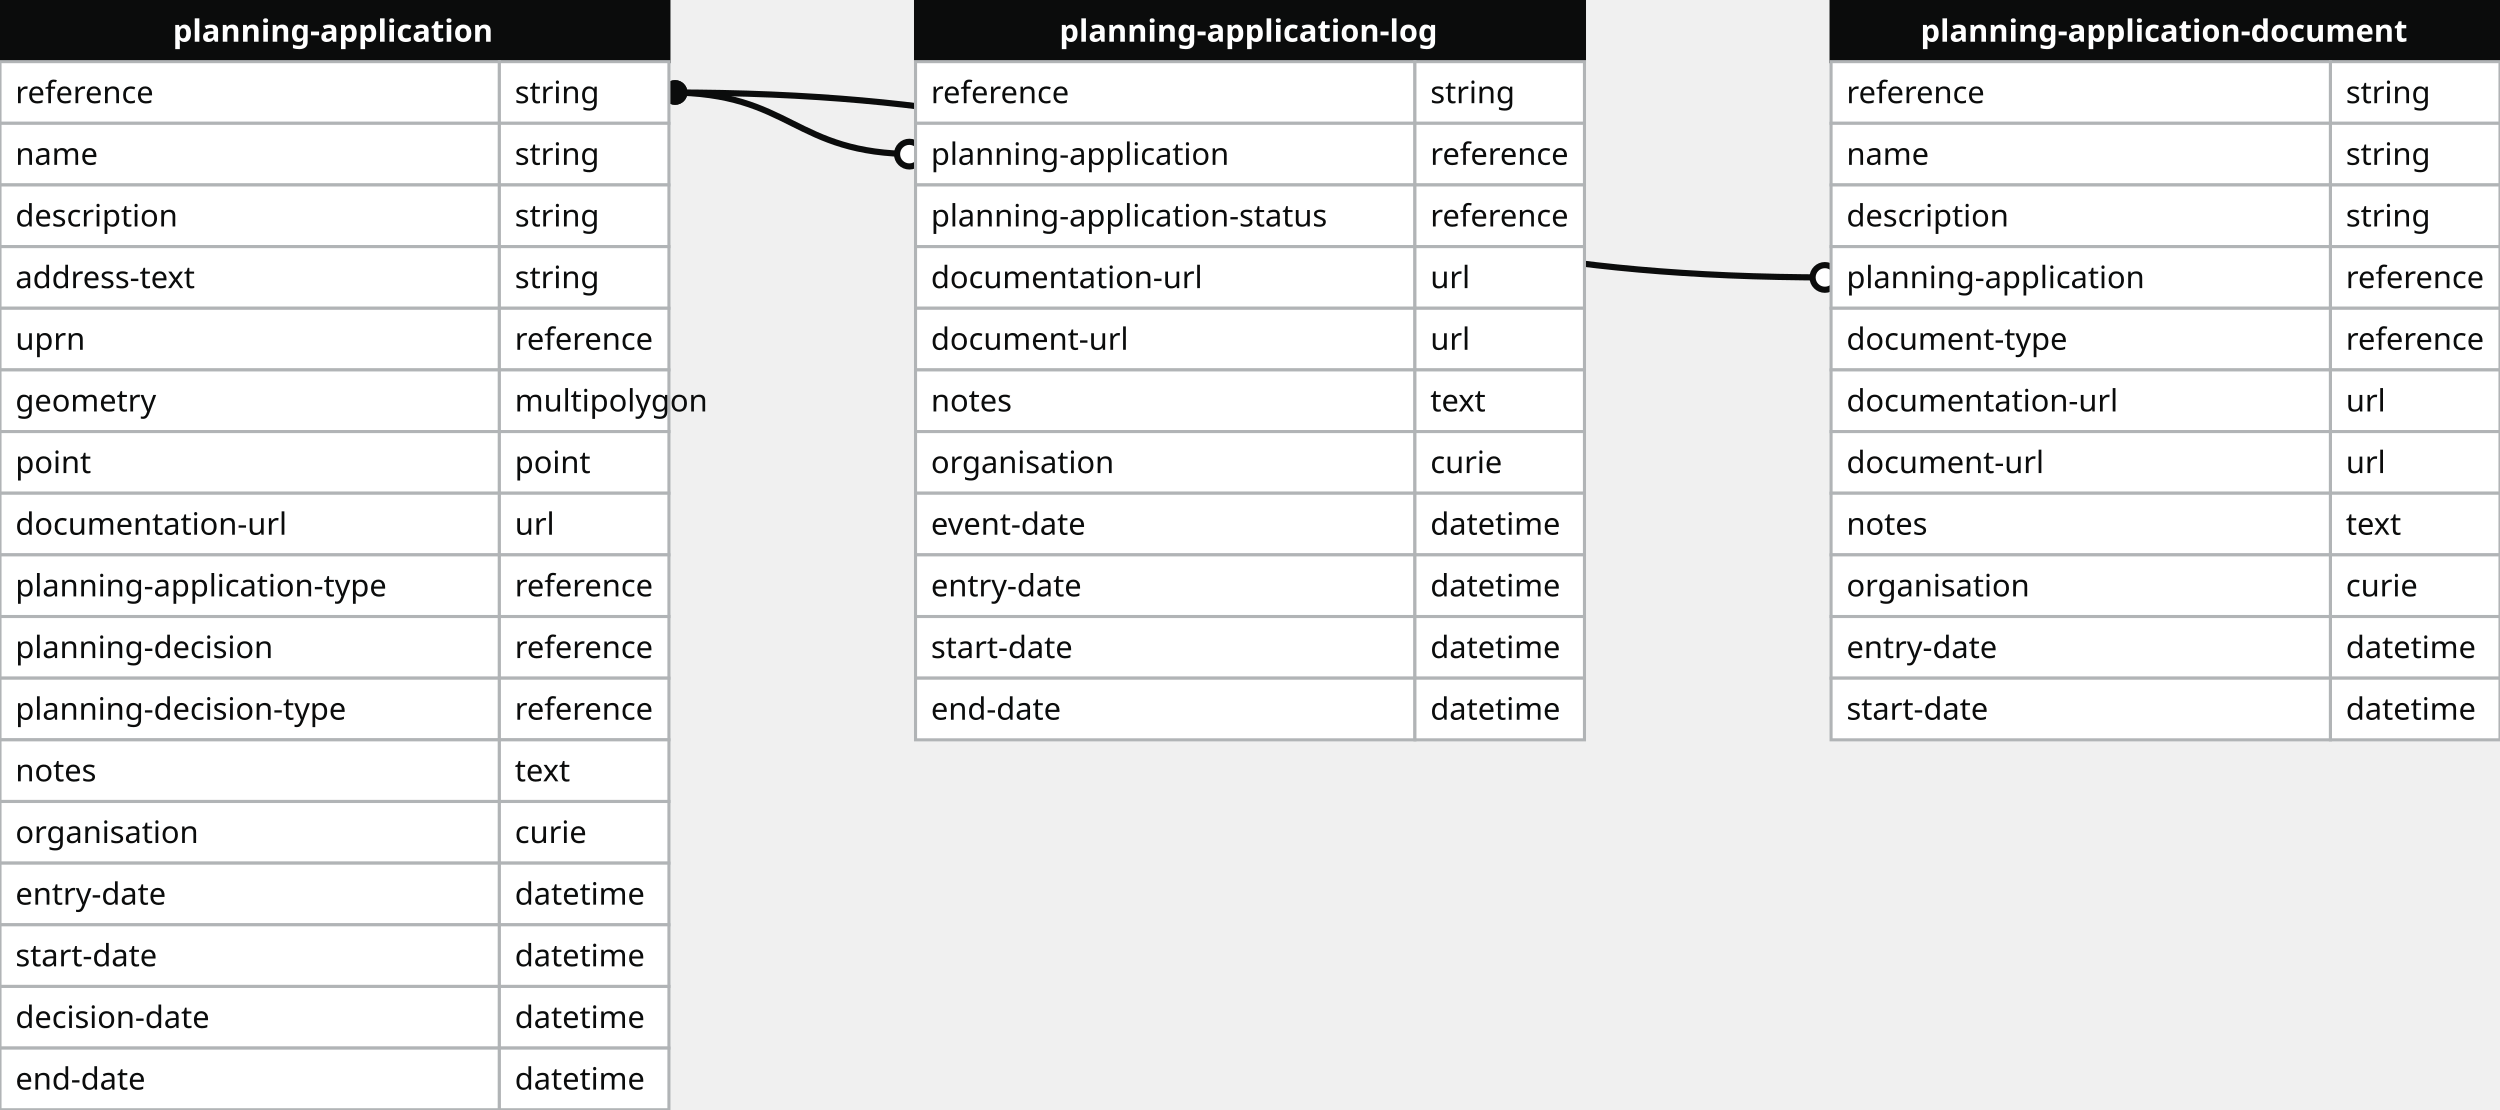
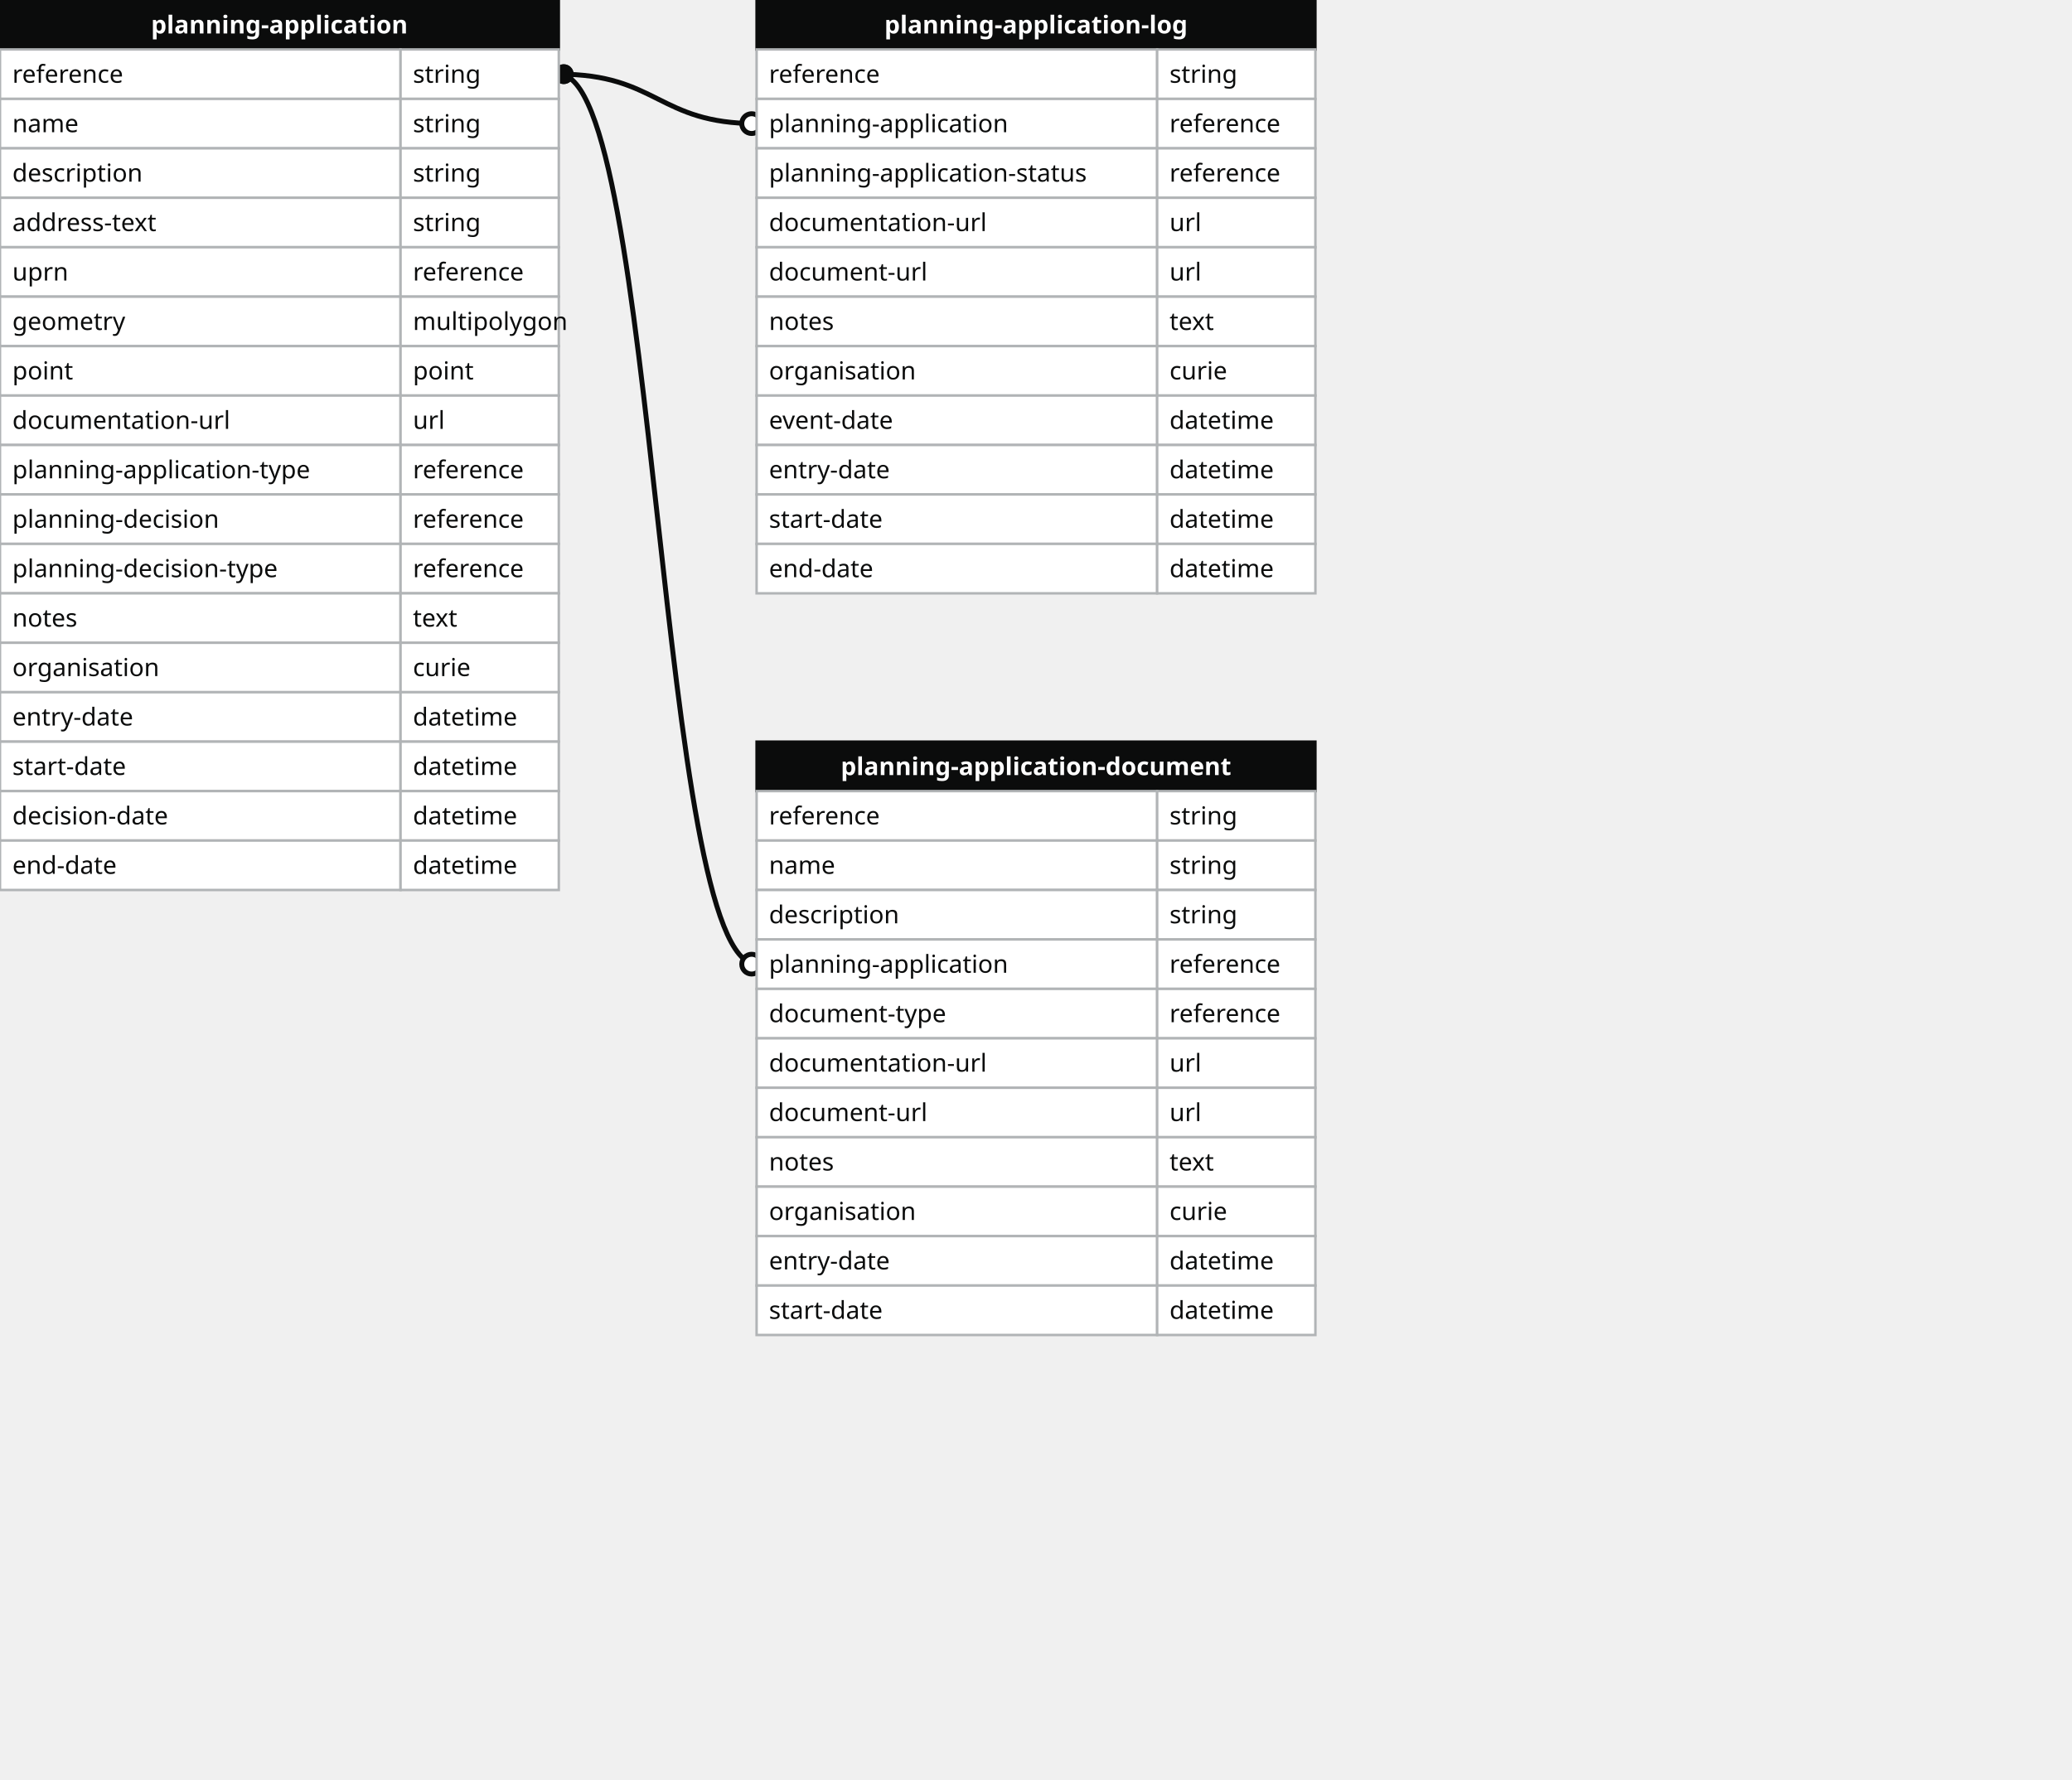
- <svg xmlns="http://www.w3.org/2000/svg" width="811" height="360">
+ <svg xmlns="http://www.w3.org/2000/svg" width="838" height="720">
  <defs>
    <style>
    text{font-family:sans-serif; font-size:10px; dominant-baseline:middle;}
    text.name{fill:#fff;font-weight:700;text-anchor:middle}
    rect.name{fill:#0b0c0c; stroke:#0b0c0c;}
    rect{fill:#fff;stroke:#b1b4b6;}
    text.field{fill:#0b0c0c;}
    text.datatype{fill:#0b0c0c;}
    .line{stroke:#0b0c0c;}
    </style>
    <marker id="start-dot" markerWidth="6" markerHeight="6" refX="4" refY="3" markerUnits="strokeWidth">
      <circle cx="3" cy="3" r="2" fill="#fff" stroke="#0b0c0c" />
    </marker>
    <marker id="end-dot" markerWidth="6" markerHeight="6" refX="2" refY="3" markerUnits="strokeWidth">
      <circle cx="3" cy="3" r="2" fill="#0b0c0c" />
    </marker>
  </defs>
-   <path class="line" fill="none" stroke-width="2" marker-start="url(#start-dot)" marker-end="url(#end-dot)" d="M 297 50 C 257.0 50 257.0 30 217 30" />
-   <path class="line" fill="none" stroke-width="2" marker-start="url(#start-dot)" marker-end="url(#end-dot)" d="M 594 90 C 405.5 90 405.5 30 217 30" />
+   <path class="line" fill="none" stroke-width="2" marker-start="url(#start-dot)" marker-end="url(#end-dot)" d="M 306 50 C 266.0 50 266.0 30 226 30" />
+   <path class="line" fill="none" stroke-width="2" marker-start="url(#start-dot)" marker-end="url(#end-dot)" d="M 306 390 C 266.0 390 266.0 30 226 30" />
  <g>
-     <rect x="0" y="0" width="217" height="20" class="name" />
-     <text x="108" y="10" class="name">planning-application</text>
+     <rect x="0" y="0" width="226" height="20" class="name" />
+     <text x="113" y="10" class="name">planning-application</text>
    <rect x="0" y="20" width="162" height="20" class="field" />
-     <rect x="162" y="20" width="55" height="20" class="datatype" />
+     <rect x="162" y="20" width="64" height="20" class="datatype" />
    <text x="5" y="30" class="field">reference</text>
    <text x="167" y="30" class="datatype">string</text>
    <rect x="0" y="40" width="162" height="20" class="field" />
-     <rect x="162" y="40" width="55" height="20" class="datatype" />
+     <rect x="162" y="40" width="64" height="20" class="datatype" />
    <text x="5" y="50" class="field">name</text>
    <text x="167" y="50" class="datatype">string</text>
    <rect x="0" y="60" width="162" height="20" class="field" />
-     <rect x="162" y="60" width="55" height="20" class="datatype" />
+     <rect x="162" y="60" width="64" height="20" class="datatype" />
    <text x="5" y="70" class="field">description</text>
    <text x="167" y="70" class="datatype">string</text>
    <rect x="0" y="80" width="162" height="20" class="field" />
-     <rect x="162" y="80" width="55" height="20" class="datatype" />
+     <rect x="162" y="80" width="64" height="20" class="datatype" />
    <text x="5" y="90" class="field">address-text</text>
    <text x="167" y="90" class="datatype">string</text>
    <rect x="0" y="100" width="162" height="20" class="field" />
-     <rect x="162" y="100" width="55" height="20" class="datatype" />
+     <rect x="162" y="100" width="64" height="20" class="datatype" />
    <text x="5" y="110" class="field">uprn</text>
    <text x="167" y="110" class="datatype">reference</text>
    <rect x="0" y="120" width="162" height="20" class="field" />
-     <rect x="162" y="120" width="55" height="20" class="datatype" />
+     <rect x="162" y="120" width="64" height="20" class="datatype" />
    <text x="5" y="130" class="field">geometry</text>
    <text x="167" y="130" class="datatype">multipolygon</text>
    <rect x="0" y="140" width="162" height="20" class="field" />
-     <rect x="162" y="140" width="55" height="20" class="datatype" />
+     <rect x="162" y="140" width="64" height="20" class="datatype" />
    <text x="5" y="150" class="field">point</text>
    <text x="167" y="150" class="datatype">point</text>
    <rect x="0" y="160" width="162" height="20" class="field" />
-     <rect x="162" y="160" width="55" height="20" class="datatype" />
+     <rect x="162" y="160" width="64" height="20" class="datatype" />
    <text x="5" y="170" class="field">documentation-url</text>
    <text x="167" y="170" class="datatype">url</text>
    <rect x="0" y="180" width="162" height="20" class="field" />
-     <rect x="162" y="180" width="55" height="20" class="datatype" />
+     <rect x="162" y="180" width="64" height="20" class="datatype" />
    <text x="5" y="190" class="field">planning-application-type</text>
    <text x="167" y="190" class="datatype">reference</text>
    <rect x="0" y="200" width="162" height="20" class="field" />
-     <rect x="162" y="200" width="55" height="20" class="datatype" />
+     <rect x="162" y="200" width="64" height="20" class="datatype" />
    <text x="5" y="210" class="field">planning-decision</text>
    <text x="167" y="210" class="datatype">reference</text>
    <rect x="0" y="220" width="162" height="20" class="field" />
-     <rect x="162" y="220" width="55" height="20" class="datatype" />
+     <rect x="162" y="220" width="64" height="20" class="datatype" />
    <text x="5" y="230" class="field">planning-decision-type</text>
    <text x="167" y="230" class="datatype">reference</text>
    <rect x="0" y="240" width="162" height="20" class="field" />
-     <rect x="162" y="240" width="55" height="20" class="datatype" />
+     <rect x="162" y="240" width="64" height="20" class="datatype" />
    <text x="5" y="250" class="field">notes</text>
    <text x="167" y="250" class="datatype">text</text>
    <rect x="0" y="260" width="162" height="20" class="field" />
-     <rect x="162" y="260" width="55" height="20" class="datatype" />
+     <rect x="162" y="260" width="64" height="20" class="datatype" />
    <text x="5" y="270" class="field">organisation</text>
    <text x="167" y="270" class="datatype">curie</text>
    <rect x="0" y="280" width="162" height="20" class="field" />
-     <rect x="162" y="280" width="55" height="20" class="datatype" />
+     <rect x="162" y="280" width="64" height="20" class="datatype" />
    <text x="5" y="290" class="field">entry-date</text>
    <text x="167" y="290" class="datatype">datetime</text>
    <rect x="0" y="300" width="162" height="20" class="field" />
-     <rect x="162" y="300" width="55" height="20" class="datatype" />
+     <rect x="162" y="300" width="64" height="20" class="datatype" />
    <text x="5" y="310" class="field">start-date</text>
    <text x="167" y="310" class="datatype">datetime</text>
    <rect x="0" y="320" width="162" height="20" class="field" />
-     <rect x="162" y="320" width="55" height="20" class="datatype" />
+     <rect x="162" y="320" width="64" height="20" class="datatype" />
    <text x="5" y="330" class="field">decision-date</text>
    <text x="167" y="330" class="datatype">datetime</text>
    <rect x="0" y="340" width="162" height="20" class="field" />
-     <rect x="162" y="340" width="55" height="20" class="datatype" />
+     <rect x="162" y="340" width="64" height="20" class="datatype" />
    <text x="5" y="350" class="field">end-date</text>
    <text x="167" y="350" class="datatype">datetime</text>
  </g>
  <g>
-     <rect x="297" y="0" width="217" height="20" class="name" />
-     <text x="405" y="10" class="name">planning-application-log</text>
-     <rect x="297" y="20" width="162" height="20" class="field" />
-     <rect x="459" y="20" width="55" height="20" class="datatype" />
-     <text x="302" y="30" class="field">reference</text>
-     <text x="464" y="30" class="datatype">string</text>
-     <rect x="297" y="40" width="162" height="20" class="field" />
-     <rect x="459" y="40" width="55" height="20" class="datatype" />
-     <text x="302" y="50" class="field">planning-application</text>
-     <text x="464" y="50" class="datatype">reference</text>
-     <rect x="297" y="60" width="162" height="20" class="field" />
-     <rect x="459" y="60" width="55" height="20" class="datatype" />
-     <text x="302" y="70" class="field">planning-application-status</text>
-     <text x="464" y="70" class="datatype">reference</text>
-     <rect x="297" y="80" width="162" height="20" class="field" />
-     <rect x="459" y="80" width="55" height="20" class="datatype" />
-     <text x="302" y="90" class="field">documentation-url</text>
-     <text x="464" y="90" class="datatype">url</text>
-     <rect x="297" y="100" width="162" height="20" class="field" />
-     <rect x="459" y="100" width="55" height="20" class="datatype" />
-     <text x="302" y="110" class="field">document-url</text>
-     <text x="464" y="110" class="datatype">url</text>
-     <rect x="297" y="120" width="162" height="20" class="field" />
-     <rect x="459" y="120" width="55" height="20" class="datatype" />
-     <text x="302" y="130" class="field">notes</text>
-     <text x="464" y="130" class="datatype">text</text>
-     <rect x="297" y="140" width="162" height="20" class="field" />
-     <rect x="459" y="140" width="55" height="20" class="datatype" />
-     <text x="302" y="150" class="field">organisation</text>
-     <text x="464" y="150" class="datatype">curie</text>
-     <rect x="297" y="160" width="162" height="20" class="field" />
-     <rect x="459" y="160" width="55" height="20" class="datatype" />
-     <text x="302" y="170" class="field">event-date</text>
-     <text x="464" y="170" class="datatype">datetime</text>
-     <rect x="297" y="180" width="162" height="20" class="field" />
-     <rect x="459" y="180" width="55" height="20" class="datatype" />
-     <text x="302" y="190" class="field">entry-date</text>
-     <text x="464" y="190" class="datatype">datetime</text>
-     <rect x="297" y="200" width="162" height="20" class="field" />
-     <rect x="459" y="200" width="55" height="20" class="datatype" />
-     <text x="302" y="210" class="field">start-date</text>
-     <text x="464" y="210" class="datatype">datetime</text>
-     <rect x="297" y="220" width="162" height="20" class="field" />
-     <rect x="459" y="220" width="55" height="20" class="datatype" />
-     <text x="302" y="230" class="field">end-date</text>
-     <text x="464" y="230" class="datatype">datetime</text>
+     <rect x="306" y="0" width="226" height="20" class="name" />
+     <text x="419" y="10" class="name">planning-application-log</text>
+     <rect x="306" y="20" width="162" height="20" class="field" />
+     <rect x="468" y="20" width="64" height="20" class="datatype" />
+     <text x="311" y="30" class="field">reference</text>
+     <text x="473" y="30" class="datatype">string</text>
+     <rect x="306" y="40" width="162" height="20" class="field" />
+     <rect x="468" y="40" width="64" height="20" class="datatype" />
+     <text x="311" y="50" class="field">planning-application</text>
+     <text x="473" y="50" class="datatype">reference</text>
+     <rect x="306" y="60" width="162" height="20" class="field" />
+     <rect x="468" y="60" width="64" height="20" class="datatype" />
+     <text x="311" y="70" class="field">planning-application-status</text>
+     <text x="473" y="70" class="datatype">reference</text>
+     <rect x="306" y="80" width="162" height="20" class="field" />
+     <rect x="468" y="80" width="64" height="20" class="datatype" />
+     <text x="311" y="90" class="field">documentation-url</text>
+     <text x="473" y="90" class="datatype">url</text>
+     <rect x="306" y="100" width="162" height="20" class="field" />
+     <rect x="468" y="100" width="64" height="20" class="datatype" />
+     <text x="311" y="110" class="field">document-url</text>
+     <text x="473" y="110" class="datatype">url</text>
+     <rect x="306" y="120" width="162" height="20" class="field" />
+     <rect x="468" y="120" width="64" height="20" class="datatype" />
+     <text x="311" y="130" class="field">notes</text>
+     <text x="473" y="130" class="datatype">text</text>
+     <rect x="306" y="140" width="162" height="20" class="field" />
+     <rect x="468" y="140" width="64" height="20" class="datatype" />
+     <text x="311" y="150" class="field">organisation</text>
+     <text x="473" y="150" class="datatype">curie</text>
+     <rect x="306" y="160" width="162" height="20" class="field" />
+     <rect x="468" y="160" width="64" height="20" class="datatype" />
+     <text x="311" y="170" class="field">event-date</text>
+     <text x="473" y="170" class="datatype">datetime</text>
+     <rect x="306" y="180" width="162" height="20" class="field" />
+     <rect x="468" y="180" width="64" height="20" class="datatype" />
+     <text x="311" y="190" class="field">entry-date</text>
+     <text x="473" y="190" class="datatype">datetime</text>
+     <rect x="306" y="200" width="162" height="20" class="field" />
+     <rect x="468" y="200" width="64" height="20" class="datatype" />
+     <text x="311" y="210" class="field">start-date</text>
+     <text x="473" y="210" class="datatype">datetime</text>
+     <rect x="306" y="220" width="162" height="20" class="field" />
+     <rect x="468" y="220" width="64" height="20" class="datatype" />
+     <text x="311" y="230" class="field">end-date</text>
+     <text x="473" y="230" class="datatype">datetime</text>
  </g>
  <g>
-     <rect x="594" y="0" width="217" height="20" class="name" />
-     <text x="702" y="10" class="name">planning-application-document</text>
-     <rect x="594" y="20" width="162" height="20" class="field" />
-     <rect x="756" y="20" width="55" height="20" class="datatype" />
-     <text x="599" y="30" class="field">reference</text>
-     <text x="761" y="30" class="datatype">string</text>
-     <rect x="594" y="40" width="162" height="20" class="field" />
-     <rect x="756" y="40" width="55" height="20" class="datatype" />
-     <text x="599" y="50" class="field">name</text>
-     <text x="761" y="50" class="datatype">string</text>
-     <rect x="594" y="60" width="162" height="20" class="field" />
-     <rect x="756" y="60" width="55" height="20" class="datatype" />
-     <text x="599" y="70" class="field">description</text>
-     <text x="761" y="70" class="datatype">string</text>
-     <rect x="594" y="80" width="162" height="20" class="field" />
-     <rect x="756" y="80" width="55" height="20" class="datatype" />
-     <text x="599" y="90" class="field">planning-application</text>
-     <text x="761" y="90" class="datatype">reference</text>
-     <rect x="594" y="100" width="162" height="20" class="field" />
-     <rect x="756" y="100" width="55" height="20" class="datatype" />
-     <text x="599" y="110" class="field">document-type</text>
-     <text x="761" y="110" class="datatype">reference</text>
-     <rect x="594" y="120" width="162" height="20" class="field" />
-     <rect x="756" y="120" width="55" height="20" class="datatype" />
-     <text x="599" y="130" class="field">documentation-url</text>
-     <text x="761" y="130" class="datatype">url</text>
-     <rect x="594" y="140" width="162" height="20" class="field" />
-     <rect x="756" y="140" width="55" height="20" class="datatype" />
-     <text x="599" y="150" class="field">document-url</text>
-     <text x="761" y="150" class="datatype">url</text>
-     <rect x="594" y="160" width="162" height="20" class="field" />
-     <rect x="756" y="160" width="55" height="20" class="datatype" />
-     <text x="599" y="170" class="field">notes</text>
-     <text x="761" y="170" class="datatype">text</text>
-     <rect x="594" y="180" width="162" height="20" class="field" />
-     <rect x="756" y="180" width="55" height="20" class="datatype" />
-     <text x="599" y="190" class="field">organisation</text>
-     <text x="761" y="190" class="datatype">curie</text>
-     <rect x="594" y="200" width="162" height="20" class="field" />
-     <rect x="756" y="200" width="55" height="20" class="datatype" />
-     <text x="599" y="210" class="field">entry-date</text>
-     <text x="761" y="210" class="datatype">datetime</text>
-     <rect x="594" y="220" width="162" height="20" class="field" />
-     <rect x="756" y="220" width="55" height="20" class="datatype" />
-     <text x="599" y="230" class="field">start-date</text>
-     <text x="761" y="230" class="datatype">datetime</text>
+     <rect x="306" y="300" width="226" height="20" class="name" />
+     <text x="419" y="310" class="name">planning-application-document</text>
+     <rect x="306" y="320" width="162" height="20" class="field" />
+     <rect x="468" y="320" width="64" height="20" class="datatype" />
+     <text x="311" y="330" class="field">reference</text>
+     <text x="473" y="330" class="datatype">string</text>
+     <rect x="306" y="340" width="162" height="20" class="field" />
+     <rect x="468" y="340" width="64" height="20" class="datatype" />
+     <text x="311" y="350" class="field">name</text>
+     <text x="473" y="350" class="datatype">string</text>
+     <rect x="306" y="360" width="162" height="20" class="field" />
+     <rect x="468" y="360" width="64" height="20" class="datatype" />
+     <text x="311" y="370" class="field">description</text>
+     <text x="473" y="370" class="datatype">string</text>
+     <rect x="306" y="380" width="162" height="20" class="field" />
+     <rect x="468" y="380" width="64" height="20" class="datatype" />
+     <text x="311" y="390" class="field">planning-application</text>
+     <text x="473" y="390" class="datatype">reference</text>
+     <rect x="306" y="400" width="162" height="20" class="field" />
+     <rect x="468" y="400" width="64" height="20" class="datatype" />
+     <text x="311" y="410" class="field">document-type</text>
+     <text x="473" y="410" class="datatype">reference</text>
+     <rect x="306" y="420" width="162" height="20" class="field" />
+     <rect x="468" y="420" width="64" height="20" class="datatype" />
+     <text x="311" y="430" class="field">documentation-url</text>
+     <text x="473" y="430" class="datatype">url</text>
+     <rect x="306" y="440" width="162" height="20" class="field" />
+     <rect x="468" y="440" width="64" height="20" class="datatype" />
+     <text x="311" y="450" class="field">document-url</text>
+     <text x="473" y="450" class="datatype">url</text>
+     <rect x="306" y="460" width="162" height="20" class="field" />
+     <rect x="468" y="460" width="64" height="20" class="datatype" />
+     <text x="311" y="470" class="field">notes</text>
+     <text x="473" y="470" class="datatype">text</text>
+     <rect x="306" y="480" width="162" height="20" class="field" />
+     <rect x="468" y="480" width="64" height="20" class="datatype" />
+     <text x="311" y="490" class="field">organisation</text>
+     <text x="473" y="490" class="datatype">curie</text>
+     <rect x="306" y="500" width="162" height="20" class="field" />
+     <rect x="468" y="500" width="64" height="20" class="datatype" />
+     <text x="311" y="510" class="field">entry-date</text>
+     <text x="473" y="510" class="datatype">datetime</text>
+     <rect x="306" y="520" width="162" height="20" class="field" />
+     <rect x="468" y="520" width="64" height="20" class="datatype" />
+     <text x="311" y="530" class="field">start-date</text>
+     <text x="473" y="530" class="datatype">datetime</text>
  </g>
</svg>
